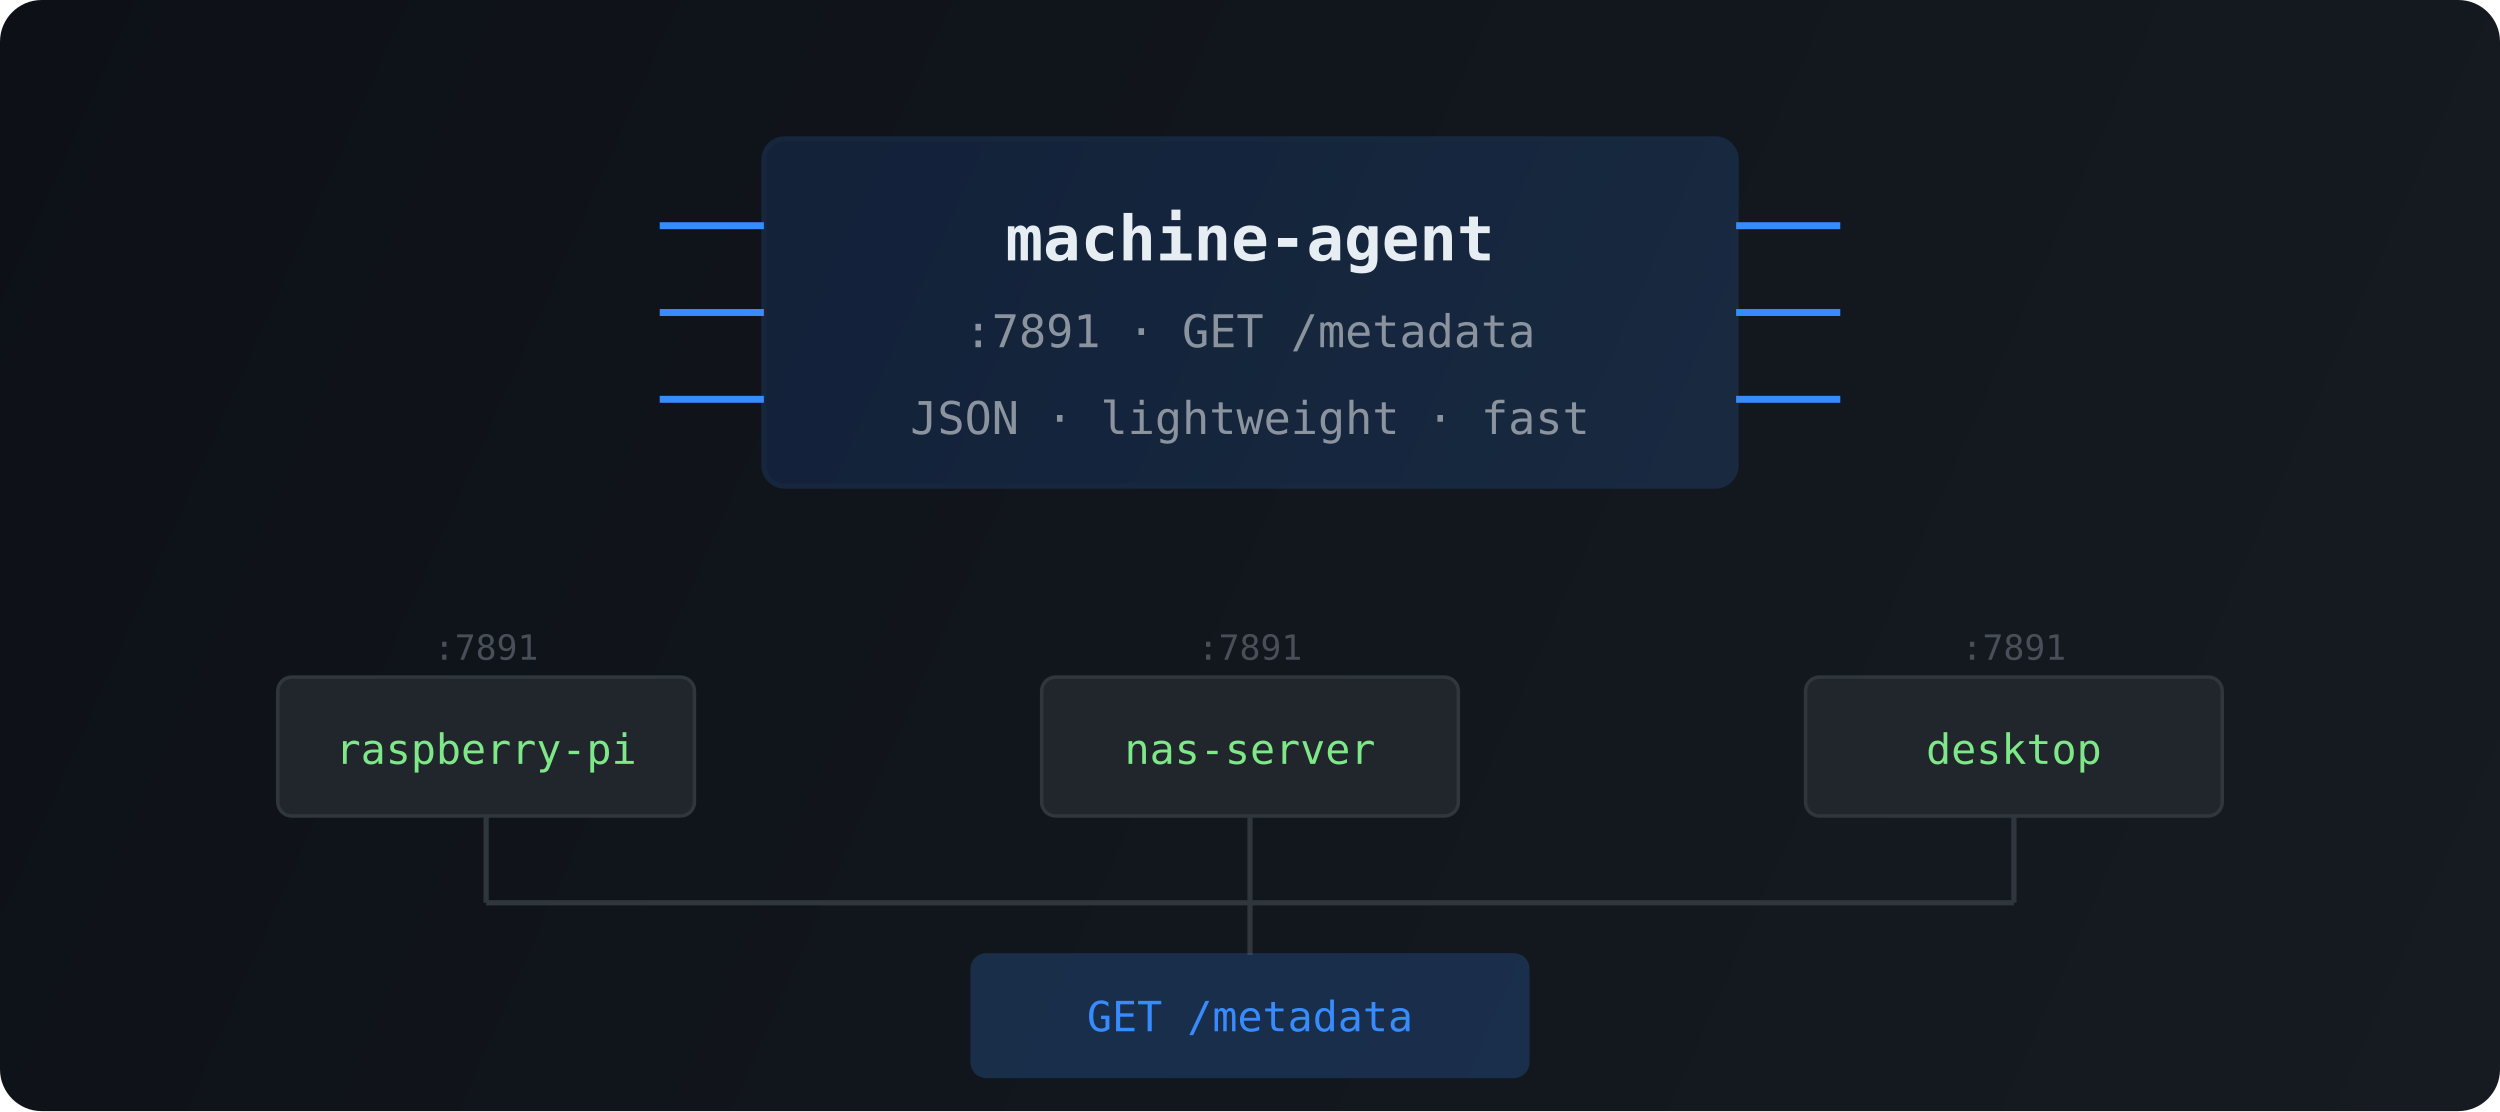
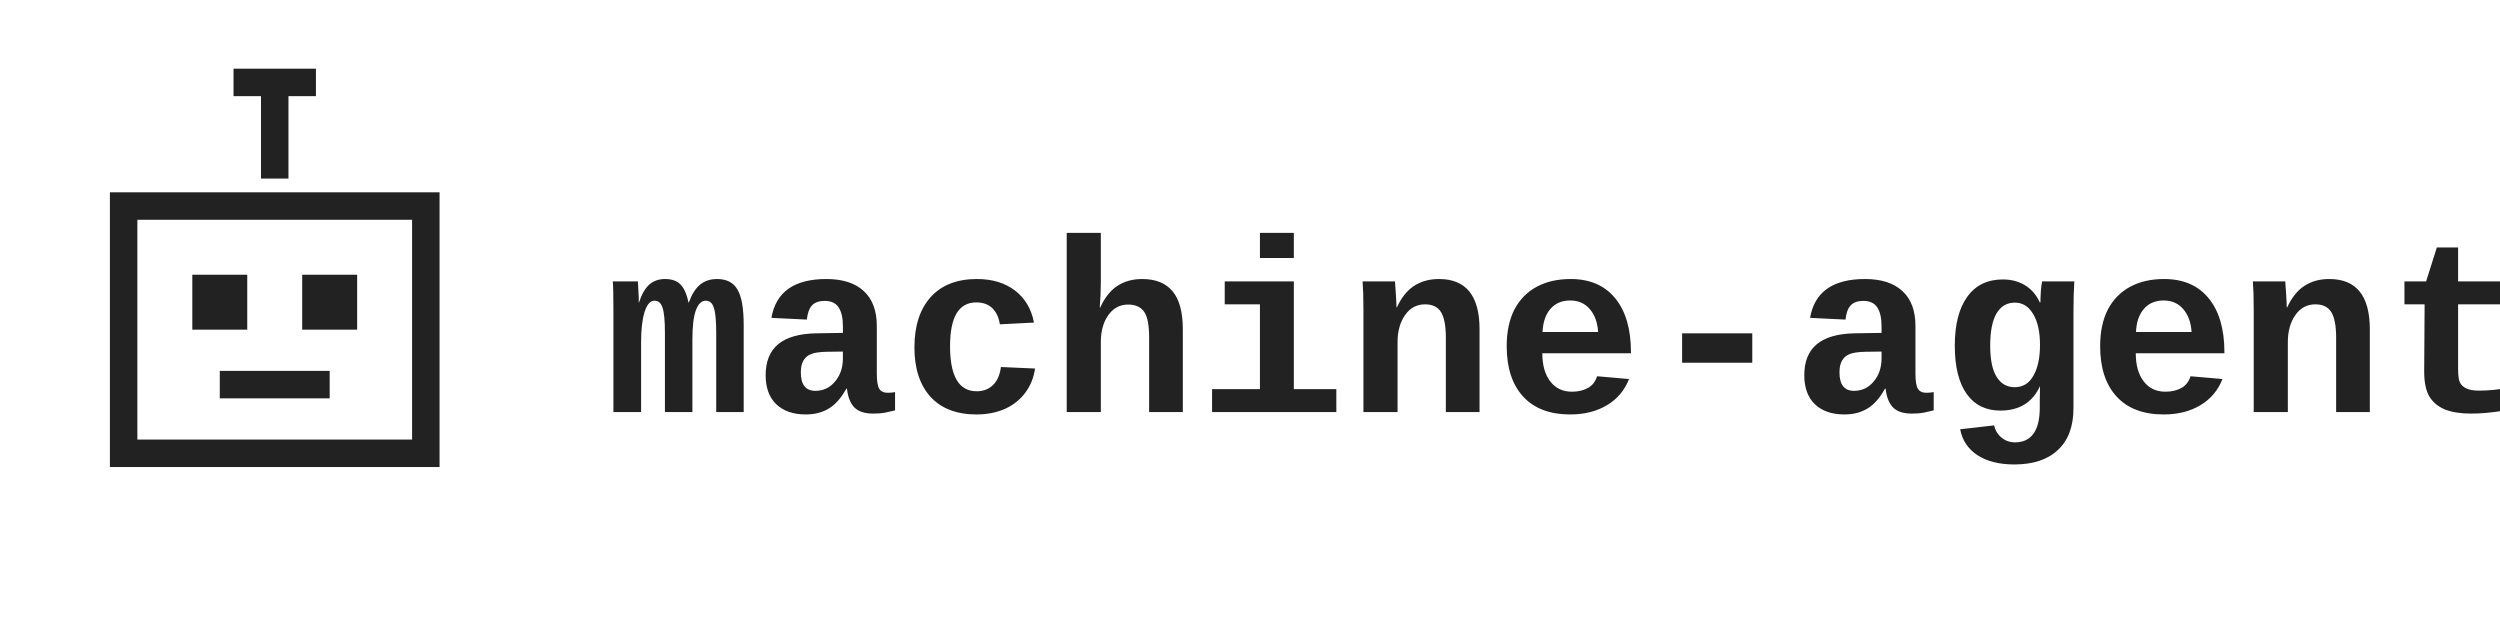
- <svg xmlns="http://www.w3.org/2000/svg" viewBox="0 0 720 320" fill="none">
-   <defs>
-     <linearGradient id="bg" x1="0" y1="0" x2="720" y2="320" gradientUnits="userSpaceOnUse">
-       <stop offset="0%" stop-color="#0d1117" />
-       <stop offset="100%" stop-color="#161b22" />
-     </linearGradient>
-     <linearGradient id="chip" x1="240" y1="60" x2="480" y2="160" gradientUnits="userSpaceOnUse">
-       <stop offset="0%" stop-color="#1f6feb" />
-       <stop offset="100%" stop-color="#388bfd" />
-     </linearGradient>
-   </defs>
-   <rect width="720" height="320" rx="12" fill="url(#bg)" />
-   <rect x="220" y="40" width="280" height="100" rx="6" fill="url(#chip)" opacity="0.15" stroke="#388bfd" stroke-width="1.5" />
-   <line x1="190" y1="65" x2="220" y2="65" stroke="#388bfd" stroke-width="2" />
-   <line x1="190" y1="90" x2="220" y2="90" stroke="#388bfd" stroke-width="2" />
-   <line x1="190" y1="115" x2="220" y2="115" stroke="#388bfd" stroke-width="2" />
-   <line x1="500" y1="65" x2="530" y2="65" stroke="#388bfd" stroke-width="2" />
-   <line x1="500" y1="90" x2="530" y2="90" stroke="#388bfd" stroke-width="2" />
-   <line x1="500" y1="115" x2="530" y2="115" stroke="#388bfd" stroke-width="2" />
-   <text x="360" y="75" text-anchor="middle" fill="#e6edf3" font-family="monospace" font-size="18" font-weight="bold">machine-agent</text>
-   <text x="360" y="100" text-anchor="middle" fill="#8b949e" font-family="monospace" font-size="13">:7891  ·  GET /metadata</text>
-   <text x="360" y="125" text-anchor="middle" fill="#8b949e" font-family="monospace" font-size="13">JSON  ·  lightweight  ·  fast</text>
-   <rect x="80" y="195" width="120" height="40" rx="4" fill="#21262d" stroke="#30363d" stroke-width="1" />
-   <text x="140" y="220" text-anchor="middle" fill="#7ee787" font-family="monospace" font-size="12">raspberry-pi</text>
-   <rect x="300" y="195" width="120" height="40" rx="4" fill="#21262d" stroke="#30363d" stroke-width="1" />
-   <text x="360" y="220" text-anchor="middle" fill="#7ee787" font-family="monospace" font-size="12">nas-server</text>
-   <rect x="520" y="195" width="120" height="40" rx="4" fill="#21262d" stroke="#30363d" stroke-width="1" />
-   <text x="580" y="220" text-anchor="middle" fill="#7ee787" font-family="monospace" font-size="12">desktop</text>
-   <line x1="140" y1="235" x2="140" y2="260" stroke="#30363d" stroke-width="1.5" />
-   <line x1="360" y1="235" x2="360" y2="260" stroke="#30363d" stroke-width="1.5" />
-   <line x1="580" y1="235" x2="580" y2="260" stroke="#30363d" stroke-width="1.5" />
-   <line x1="140" y1="260" x2="580" y2="260" stroke="#30363d" stroke-width="1.5" />
-   <line x1="360" y1="260" x2="360" y2="275" stroke="#30363d" stroke-width="1.5" />
-   <rect x="280" y="275" width="160" height="35" rx="4" fill="#388bfd" opacity="0.2" stroke="#388bfd" stroke-width="1" />
-   <text x="360" y="297" text-anchor="middle" fill="#388bfd" font-family="monospace" font-size="12">GET /metadata</text>
-   <text x="140" y="190" text-anchor="middle" fill="#484f58" font-family="monospace" font-size="10">:7891</text>
-   <text x="360" y="190" text-anchor="middle" fill="#484f58" font-family="monospace" font-size="10">:7891</text>
-   <text x="580" y="190" text-anchor="middle" fill="#484f58" font-family="monospace" font-size="10">:7891</text>
+ <svg xmlns="http://www.w3.org/2000/svg" viewBox="0 0 182 46" width="182" height="46">
+   <path fill="#222" d="M-1-17h2v7h-2z" transform="translate(20 23)" />
+   <path fill="#222" d="M-3-18h6v2h-6z" transform="translate(20 23)" />
+   <path fill="none" stroke="#222" stroke-width="2" d="M-11-8h22v18h-22z" transform="translate(20 23)" />
+   <path fill="#222" d="M-6-3h4v4h-4zM2-3h4v4H2zM-4 4h8v2h-8z" transform="translate(20 23)" />
+   <text x="44" y="30" font-family="'SF Mono','Fira Code','JetBrains Mono','Menlo','Courier New',monospace" font-size="18" font-weight="700" fill="#222">machine-agent</text>
</svg>
